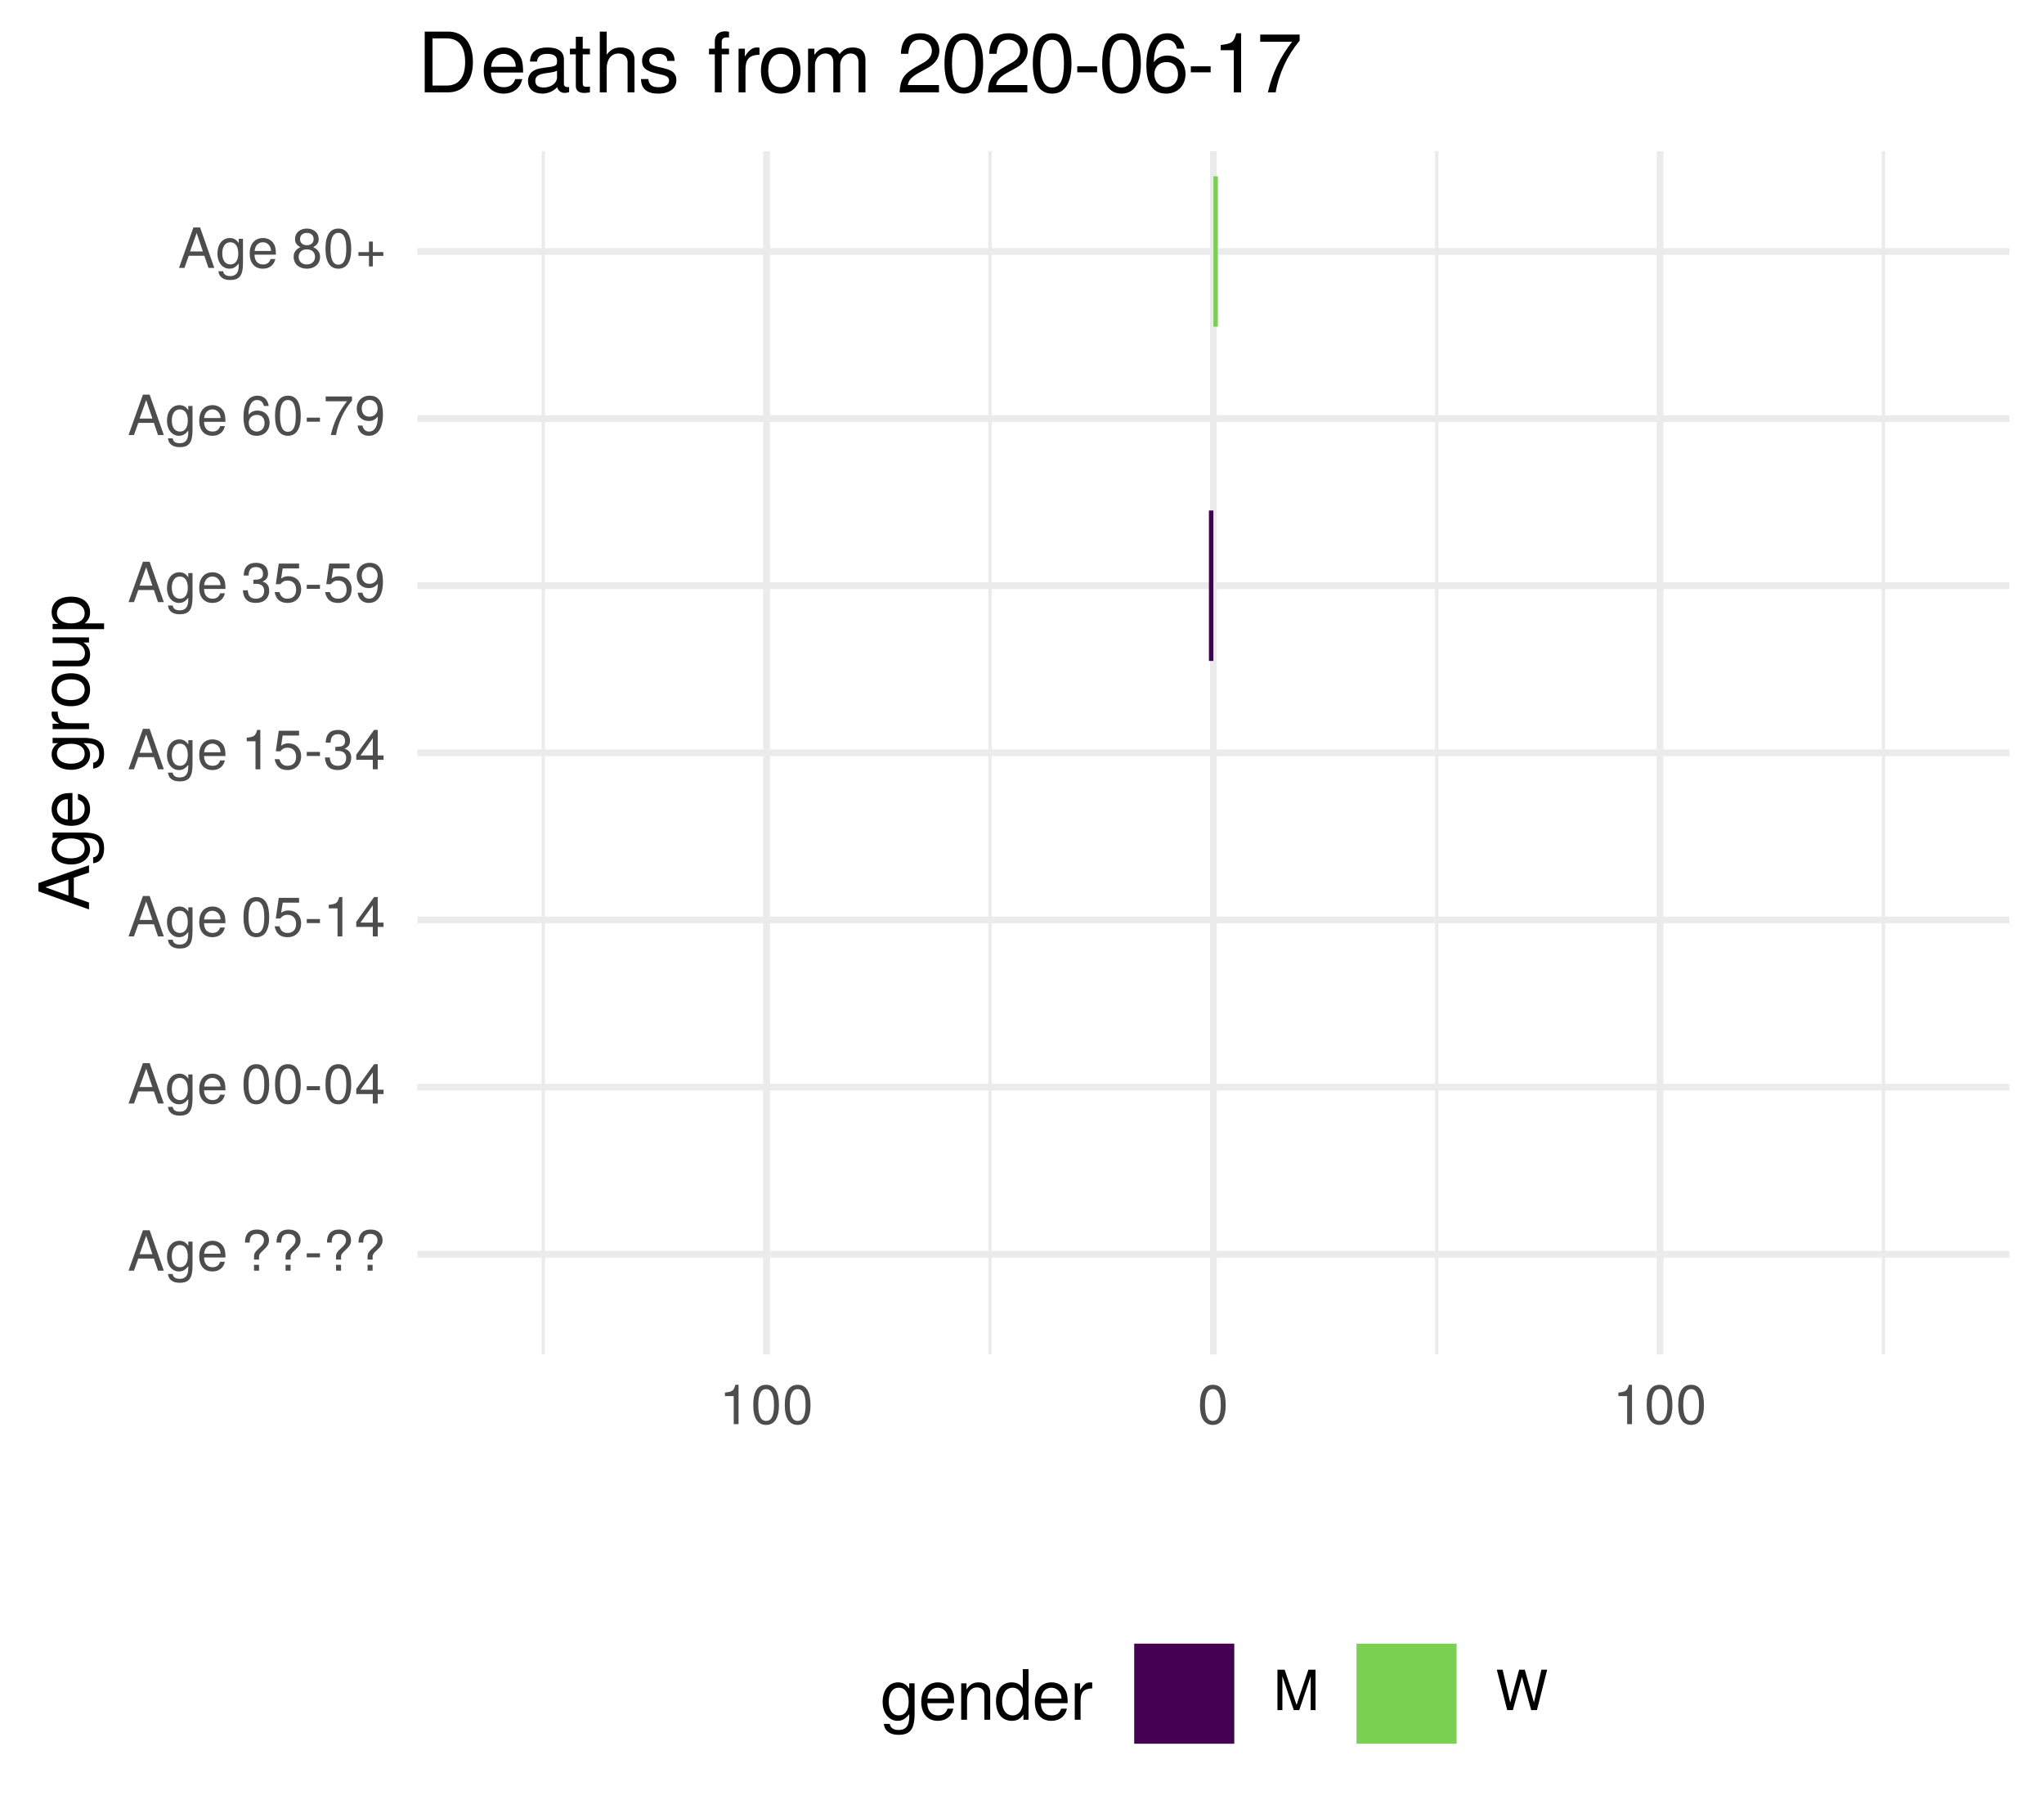
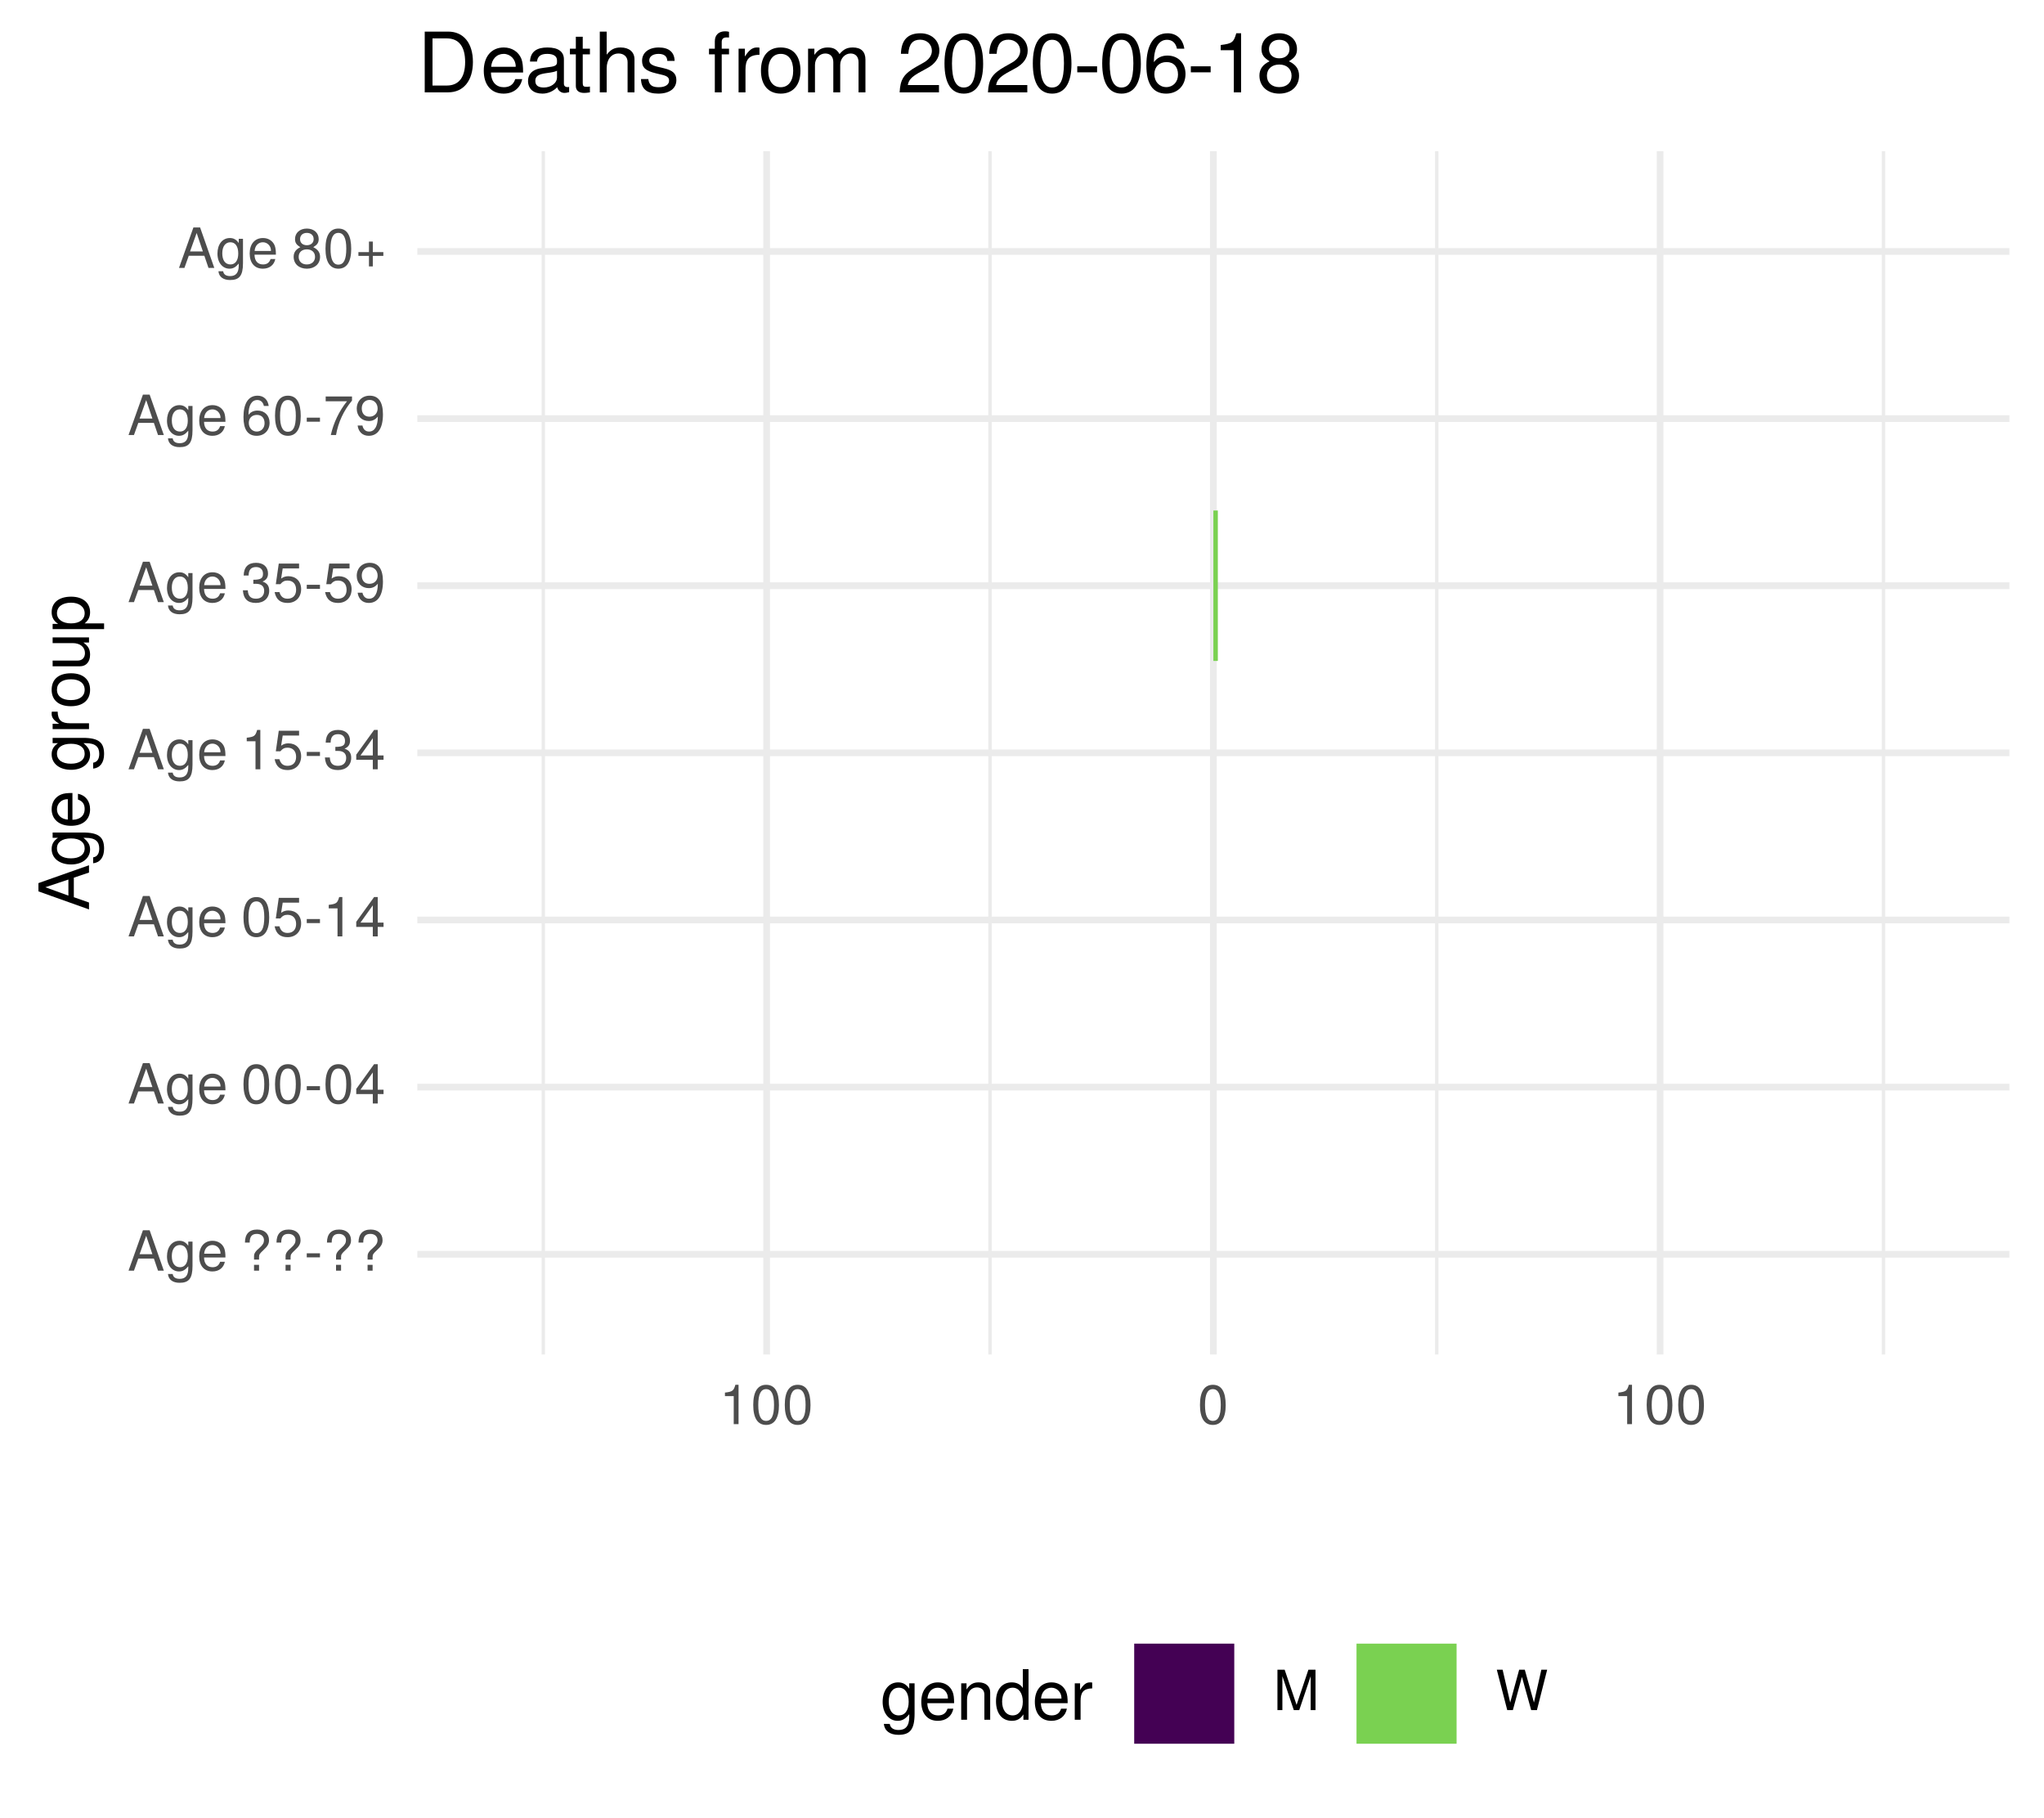
<svg xmlns="http://www.w3.org/2000/svg" xmlns:xlink="http://www.w3.org/1999/xlink" width="324pt" height="288pt" viewBox="0 0 324 288" version="1.1">
  <defs>
    <g>
      <symbol overflow="visible" id="glyph0-0">
        <path style="stroke:none;" d="" />
      </symbol>
      <symbol overflow="visible" id="glyph0-1">
        <path style="stroke:none;" d="M 5.75 0 L 3.5 -6.406 L 2.438 -6.406 L 0.156 0 L 1.016 0 L 1.703 -1.922 L 4.172 -1.922 L 4.828 0 Z M 3.938 -2.609 L 1.906 -2.609 L 2.953 -5.531 Z M 3.938 -2.609 " />
      </symbol>
      <symbol overflow="visible" id="glyph0-2">
        <path style="stroke:none;" d="M 4.297 -0.75 L 4.297 -4.609 L 3.625 -4.609 L 3.625 -3.938 C 3.25 -4.484 2.812 -4.734 2.219 -4.734 C 1.047 -4.734 0.25 -3.75 0.25 -2.266 C 0.25 -0.812 1.078 0.125 2.156 0.125 C 2.734 0.125 3.141 -0.109 3.625 -0.688 L 3.625 -0.391 C 3.625 0.828 3.125 1.297 2.266 1.297 C 1.688 1.297 1.234 1.094 1.156 0.531 L 0.406 0.531 C 0.484 1.406 1.156 1.922 2.25 1.922 C 3.688 1.922 4.297 1.281 4.297 -0.75 Z M 3.547 -2.281 C 3.547 -1.172 3.078 -0.547 2.312 -0.547 C 1.5 -0.547 1.016 -1.188 1.016 -2.312 C 1.016 -3.406 1.516 -4.062 2.297 -4.062 C 3.094 -4.062 3.547 -3.391 3.547 -2.281 Z M 3.547 -2.281 " />
      </symbol>
      <symbol overflow="visible" id="glyph0-3">
        <path style="stroke:none;" d="M 4.516 -2.094 C 4.516 -2.766 4.453 -3.188 4.328 -3.531 C 4.031 -4.281 3.328 -4.734 2.469 -4.734 C 1.172 -4.734 0.359 -3.797 0.359 -2.281 C 0.359 -0.766 1.156 0.125 2.453 0.125 C 3.5 0.125 4.234 -0.469 4.422 -1.406 L 3.672 -1.406 C 3.469 -0.797 3.062 -0.547 2.469 -0.547 C 1.703 -0.547 1.141 -1.031 1.125 -2.094 Z M 3.734 -2.75 C 3.734 -2.75 3.734 -2.703 3.719 -2.688 L 1.141 -2.688 C 1.203 -3.516 1.719 -4.062 2.453 -4.062 C 3.172 -4.062 3.734 -3.469 3.734 -2.75 Z M 3.734 -2.75 " />
      </symbol>
      <symbol overflow="visible" id="glyph0-4">
        <path style="stroke:none;" d="" />
      </symbol>
      <symbol overflow="visible" id="glyph0-5">
        <path style="stroke:none;" d="M 4.422 -4.828 C 4.422 -5.859 3.688 -6.516 2.547 -6.516 C 1.281 -6.516 0.609 -5.812 0.609 -4.453 L 1.359 -4.453 C 1.359 -5.422 1.719 -5.828 2.5 -5.828 C 3.172 -5.828 3.625 -5.422 3.625 -4.828 C 3.625 -4.422 3.438 -4.078 2.969 -3.672 C 2.453 -3.203 2.453 -3.203 2.297 -3 C 2.109 -2.75 2.047 -2.547 2.047 -2.234 L 2.047 -1.75 L 2.844 -1.75 L 2.844 -2.156 C 2.844 -2.547 2.938 -2.703 3.531 -3.25 C 4.203 -3.859 4.422 -4.25 4.422 -4.828 Z M 2.844 0 L 2.844 -0.922 L 2.047 -0.922 L 2.047 0 Z M 2.844 0 " />
      </symbol>
      <symbol overflow="visible" id="glyph0-6">
        <path style="stroke:none;" d="M 2.5 -2.109 L 2.5 -2.75 L 0.406 -2.75 L 0.406 -2.109 Z M 2.5 -2.109 " />
      </symbol>
      <symbol overflow="visible" id="glyph0-7">
        <path style="stroke:none;" d="M 4.453 -3 C 4.453 -5.156 3.781 -6.234 2.422 -6.234 C 1.078 -6.234 0.375 -5.141 0.375 -3.047 C 0.375 -0.953 1.078 0.125 2.422 0.125 C 3.734 0.125 4.453 -0.953 4.453 -3 Z M 3.672 -3.062 C 3.672 -1.297 3.266 -0.516 2.406 -0.516 C 1.578 -0.516 1.172 -1.344 1.172 -3.047 C 1.172 -4.75 1.578 -5.547 2.422 -5.547 C 3.25 -5.547 3.672 -4.734 3.672 -3.062 Z M 3.672 -3.062 " />
      </symbol>
      <symbol overflow="visible" id="glyph0-8">
        <path style="stroke:none;" d="M 4.578 -1.5 L 4.578 -2.188 L 3.656 -2.188 L 3.656 -6.234 L 3.078 -6.234 L 0.25 -2.312 L 0.25 -1.5 L 2.875 -1.5 L 2.875 0 L 3.656 0 L 3.656 -1.5 Z M 2.875 -2.188 L 0.922 -2.188 L 2.875 -4.922 Z M 2.875 -2.188 " />
      </symbol>
      <symbol overflow="visible" id="glyph0-9">
        <path style="stroke:none;" d="M 4.516 -2.062 C 4.516 -3.297 3.688 -4.109 2.5 -4.109 C 2.062 -4.109 1.703 -4 1.344 -3.734 L 1.594 -5.344 L 4.188 -5.344 L 4.188 -6.109 L 0.969 -6.109 L 0.5 -2.844 L 1.219 -2.844 C 1.578 -3.266 1.875 -3.422 2.359 -3.422 C 3.188 -3.422 3.719 -2.891 3.719 -1.969 C 3.719 -1.062 3.203 -0.547 2.359 -0.547 C 1.688 -0.547 1.266 -0.891 1.078 -1.594 L 0.312 -1.594 C 0.562 -0.359 1.266 0.125 2.375 0.125 C 3.641 0.125 4.516 -0.75 4.516 -2.062 Z M 4.516 -2.062 " />
      </symbol>
      <symbol overflow="visible" id="glyph0-10">
        <path style="stroke:none;" d="M 3.047 0 L 3.047 -6.234 L 2.547 -6.234 C 2.266 -5.281 2.094 -5.141 0.891 -5 L 0.891 -4.438 L 2.281 -4.438 L 2.281 0 Z M 3.047 0 " />
      </symbol>
      <symbol overflow="visible" id="glyph0-11">
        <path style="stroke:none;" d="M 4.453 -1.812 C 4.453 -2.562 4.141 -3.016 3.391 -3.266 C 3.969 -3.5 4.266 -3.891 4.266 -4.516 C 4.266 -5.594 3.547 -6.234 2.359 -6.234 C 1.109 -6.234 0.438 -5.547 0.406 -4.219 L 1.188 -4.219 C 1.203 -5.141 1.578 -5.562 2.375 -5.562 C 3.062 -5.562 3.469 -5.156 3.469 -4.5 C 3.469 -3.828 3.188 -3.547 1.938 -3.547 L 1.938 -2.906 L 2.359 -2.906 C 3.219 -2.906 3.656 -2.5 3.656 -1.797 C 3.656 -1.016 3.172 -0.547 2.359 -0.547 C 1.516 -0.547 1.109 -0.969 1.062 -1.875 L 0.281 -1.875 C 0.375 -0.5 1.062 0.125 2.344 0.125 C 3.625 0.125 4.453 -0.641 4.453 -1.812 Z M 4.453 -1.812 " />
      </symbol>
      <symbol overflow="visible" id="glyph0-12">
        <path style="stroke:none;" d="M 4.484 -3.266 C 4.484 -5.219 3.797 -6.234 2.375 -6.234 C 1.188 -6.234 0.328 -5.391 0.328 -4.172 C 0.328 -3.016 1.125 -2.219 2.25 -2.219 C 2.844 -2.219 3.266 -2.438 3.672 -2.922 C 3.672 -1.406 3.172 -0.547 2.281 -0.547 C 1.734 -0.547 1.359 -0.891 1.234 -1.5 L 0.469 -1.5 C 0.609 -0.469 1.281 0.125 2.234 0.125 C 3.688 0.125 4.484 -1.109 4.484 -3.266 Z M 3.641 -4.188 C 3.641 -3.422 3.094 -2.906 2.344 -2.906 C 1.594 -2.906 1.125 -3.391 1.125 -4.234 C 1.125 -5.016 1.656 -5.562 2.359 -5.562 C 3.094 -5.562 3.641 -5 3.641 -4.188 Z M 3.641 -4.188 " />
      </symbol>
      <symbol overflow="visible" id="glyph0-13">
        <path style="stroke:none;" d="M 4.516 -1.938 C 4.516 -3.094 3.719 -3.875 2.609 -3.875 C 1.984 -3.875 1.5 -3.641 1.172 -3.188 C 1.172 -4.703 1.672 -5.547 2.562 -5.547 C 3.109 -5.547 3.484 -5.203 3.609 -4.609 L 4.375 -4.609 C 4.234 -5.625 3.562 -6.234 2.609 -6.234 C 1.156 -6.234 0.375 -5.016 0.375 -2.844 C 0.375 -0.891 1.047 0.125 2.469 0.125 C 3.656 0.125 4.516 -0.719 4.516 -1.938 Z M 3.719 -1.875 C 3.719 -1.094 3.188 -0.547 2.484 -0.547 C 1.766 -0.547 1.219 -1.125 1.219 -1.922 C 1.219 -2.688 1.734 -3.188 2.5 -3.188 C 3.25 -3.188 3.719 -2.703 3.719 -1.875 Z M 3.719 -1.875 " />
      </symbol>
      <symbol overflow="visible" id="glyph0-14">
        <path style="stroke:none;" d="M 4.578 -5.453 L 4.578 -6.109 L 0.406 -6.109 L 0.406 -5.344 L 3.781 -5.344 C 2.531 -3.781 1.656 -1.953 1.219 0 L 2.047 0 C 2.391 -2.016 3.266 -3.891 4.578 -5.453 Z M 4.578 -5.453 " />
      </symbol>
      <symbol overflow="visible" id="glyph0-15">
        <path style="stroke:none;" d="M 4.516 -1.766 C 4.516 -2.453 4.156 -2.938 3.438 -3.281 C 4.078 -3.672 4.297 -3.984 4.297 -4.578 C 4.297 -5.547 3.531 -6.234 2.422 -6.234 C 1.312 -6.234 0.547 -5.547 0.547 -4.578 C 0.547 -4 0.75 -3.672 1.391 -3.281 C 0.672 -2.938 0.328 -2.453 0.328 -1.766 C 0.328 -0.625 1.188 0.125 2.422 0.125 C 3.656 0.125 4.516 -0.625 4.516 -1.766 Z M 3.5 -4.562 C 3.5 -3.969 3.062 -3.594 2.422 -3.594 C 1.766 -3.594 1.344 -3.969 1.344 -4.562 C 1.344 -5.156 1.766 -5.547 2.422 -5.547 C 3.078 -5.547 3.5 -5.156 3.5 -4.562 Z M 3.719 -1.75 C 3.719 -1.016 3.188 -0.547 2.406 -0.547 C 1.641 -0.547 1.125 -1.016 1.125 -1.75 C 1.125 -2.484 1.641 -2.938 2.422 -2.938 C 3.188 -2.938 3.719 -2.484 3.719 -1.75 Z M 3.719 -1.75 " />
      </symbol>
      <symbol overflow="visible" id="glyph0-16">
        <path style="stroke:none;" d="M 4.547 -1.906 L 4.547 -2.5 L 2.875 -2.5 L 2.875 -4.172 L 2.266 -4.172 L 2.266 -2.5 L 0.594 -2.5 L 0.594 -1.906 L 2.266 -1.906 L 2.266 -0.234 L 2.875 -0.234 L 2.875 -1.906 Z M 4.547 -1.906 " />
      </symbol>
      <symbol overflow="visible" id="glyph0-17">
        <path style="stroke:none;" d="M 6.688 0 L 6.688 -6.406 L 5.562 -6.406 L 3.688 -0.828 L 1.797 -6.406 L 0.656 -6.406 L 0.656 0 L 1.438 0 L 1.438 -5.375 L 3.25 0 L 4.109 0 L 5.922 -5.375 L 5.922 0 Z M 6.688 0 " />
      </symbol>
      <symbol overflow="visible" id="glyph0-18">
        <path style="stroke:none;" d="M 8.172 -6.406 L 7.25 -6.406 L 6.078 -1.203 L 4.625 -6.406 L 3.734 -6.406 L 2.312 -1.203 L 1.109 -6.406 L 0.188 -6.406 L 1.844 0 L 2.734 0 L 4.172 -5.266 L 5.641 0 L 6.547 0 Z M 8.172 -6.406 " />
      </symbol>
      <symbol overflow="visible" id="glyph1-0">
        <path style="stroke:none;" d="" />
      </symbol>
      <symbol overflow="visible" id="glyph1-1">
        <path style="stroke:none;" d="M 0 -7.188 L -8.016 -4.359 L -8.016 -3.047 L 0 -0.188 L 0 -1.281 L -2.406 -2.125 L -2.406 -5.219 L 0 -6.031 Z M -3.266 -4.922 L -3.266 -2.375 L -6.922 -3.703 Z M -3.266 -4.922 " />
      </symbol>
      <symbol overflow="visible" id="glyph1-2">
        <path style="stroke:none;" d="M -0.953 -5.375 L -5.766 -5.375 L -5.766 -4.531 L -4.922 -4.531 C -5.609 -4.062 -5.922 -3.516 -5.922 -2.766 C -5.922 -1.312 -4.703 -0.312 -2.828 -0.312 C -1.016 -0.312 0.172 -1.344 0.172 -2.688 C 0.172 -3.422 -0.141 -3.922 -0.875 -4.531 L -0.484 -4.531 C 1.047 -4.531 1.625 -3.906 1.625 -2.844 C 1.625 -2.109 1.359 -1.547 0.656 -1.438 L 0.656 -0.5 C 1.75 -0.609 2.391 -1.453 2.391 -2.812 C 2.391 -4.609 1.594 -5.375 -0.953 -5.375 Z M -2.844 -4.438 C -1.469 -4.438 -0.688 -3.844 -0.688 -2.875 C -0.688 -1.875 -1.484 -1.281 -2.875 -1.281 C -4.266 -1.281 -5.078 -1.891 -5.078 -2.875 C -5.078 -3.859 -4.25 -4.438 -2.844 -4.438 Z M -2.844 -4.438 " />
      </symbol>
      <symbol overflow="visible" id="glyph1-3">
        <path style="stroke:none;" d="M -2.625 -5.641 C -3.453 -5.641 -3.984 -5.578 -4.406 -5.406 C -5.359 -5.031 -5.922 -4.156 -5.922 -3.078 C -5.922 -1.469 -4.734 -0.438 -2.844 -0.438 C -0.953 -0.438 0.172 -1.438 0.172 -3.062 C 0.172 -4.375 -0.578 -5.297 -1.75 -5.516 L -1.75 -4.594 C -0.984 -4.344 -0.688 -3.828 -0.688 -3.094 C -0.688 -2.141 -1.297 -1.422 -2.625 -1.391 Z M -3.438 -4.656 C -3.438 -4.656 -3.391 -4.656 -3.359 -4.656 L -3.359 -1.422 C -4.391 -1.5 -5.078 -2.141 -5.078 -3.062 C -5.078 -3.969 -4.328 -4.656 -3.438 -4.656 Z M -3.438 -4.656 " />
      </symbol>
      <symbol overflow="visible" id="glyph1-4">
        <path style="stroke:none;" d="" />
      </symbol>
      <symbol overflow="visible" id="glyph1-5">
        <path style="stroke:none;" d="M -4.969 -3.531 L -5.891 -3.531 C -5.922 -3.375 -5.922 -3.297 -5.922 -3.172 C -5.922 -2.578 -5.578 -2.141 -4.719 -1.609 L -5.766 -1.609 L -5.766 -0.766 L 0 -0.766 L 0 -1.688 L -2.984 -1.688 C -4.297 -1.688 -4.938 -2.109 -4.969 -3.531 Z M -4.969 -3.531 " />
      </symbol>
      <symbol overflow="visible" id="glyph1-6">
        <path style="stroke:none;" d="M -2.844 -5.609 C -4.828 -5.609 -5.922 -4.656 -5.922 -2.984 C -5.922 -1.375 -4.812 -0.391 -2.875 -0.391 C -0.953 -0.391 0.172 -1.359 0.172 -3 C 0.172 -4.625 -0.953 -5.609 -2.844 -5.609 Z M -2.844 -4.656 C -1.5 -4.656 -0.688 -4.016 -0.688 -3 C -0.688 -1.984 -1.484 -1.359 -2.875 -1.359 C -4.266 -1.359 -5.078 -1.984 -5.078 -3 C -5.078 -4.031 -4.281 -4.656 -2.844 -4.656 Z M -2.844 -4.656 " />
      </symbol>
      <symbol overflow="visible" id="glyph1-7">
        <path style="stroke:none;" d="M 0 -5.297 L -5.766 -5.297 L -5.766 -4.391 L -2.578 -4.391 C -1.406 -4.391 -0.641 -3.766 -0.641 -2.812 C -0.641 -2.094 -1.078 -1.625 -1.766 -1.625 L -5.766 -1.625 L -5.766 -0.719 L -1.406 -0.719 C -0.453 -0.719 0.172 -1.438 0.172 -2.547 C 0.172 -3.406 -0.125 -3.938 -0.891 -4.484 L 0 -4.484 Z M 0 -5.297 " />
      </symbol>
      <symbol overflow="visible" id="glyph1-8">
        <path style="stroke:none;" d="M -2.828 -5.75 C -4.766 -5.75 -5.922 -4.812 -5.922 -3.281 C -5.922 -2.5 -5.578 -1.875 -4.891 -1.438 L -5.766 -1.438 L -5.766 -0.609 L 2.391 -0.609 L 2.391 -1.516 L -0.688 -1.516 C -0.094 -2 0.172 -2.547 0.172 -3.281 C 0.172 -4.781 -0.984 -5.75 -2.828 -5.75 Z M -2.844 -4.797 C -1.547 -4.797 -0.688 -4.125 -0.688 -3.125 C -0.688 -2.156 -1.484 -1.516 -2.844 -1.516 C -4.188 -1.516 -5.078 -2.156 -5.078 -3.125 C -5.078 -4.141 -4.219 -4.797 -2.844 -4.797 Z M -2.844 -4.797 " />
      </symbol>
      <symbol overflow="visible" id="glyph2-0">
        <path style="stroke:none;" d="" />
      </symbol>
      <symbol overflow="visible" id="glyph2-1">
        <path style="stroke:none;" d="M 5.375 -0.953 L 5.375 -5.766 L 4.531 -5.766 L 4.531 -4.922 C 4.062 -5.609 3.516 -5.922 2.766 -5.922 C 1.312 -5.922 0.312 -4.703 0.312 -2.828 C 0.312 -1.016 1.344 0.172 2.688 0.172 C 3.422 0.172 3.922 -0.141 4.531 -0.875 L 4.531 -0.484 C 4.531 1.047 3.906 1.625 2.844 1.625 C 2.109 1.625 1.547 1.359 1.438 0.656 L 0.5 0.656 C 0.609 1.75 1.453 2.391 2.812 2.391 C 4.609 2.391 5.375 1.594 5.375 -0.953 Z M 4.438 -2.844 C 4.438 -1.469 3.844 -0.688 2.875 -0.688 C 1.875 -0.688 1.281 -1.484 1.281 -2.875 C 1.281 -4.266 1.891 -5.078 2.875 -5.078 C 3.859 -5.078 4.438 -4.25 4.438 -2.844 Z M 4.438 -2.844 " />
      </symbol>
      <symbol overflow="visible" id="glyph2-2">
        <path style="stroke:none;" d="M 5.641 -2.625 C 5.641 -3.453 5.578 -3.984 5.406 -4.406 C 5.031 -5.359 4.156 -5.922 3.078 -5.922 C 1.469 -5.922 0.438 -4.734 0.438 -2.844 C 0.438 -0.953 1.438 0.172 3.062 0.172 C 4.375 0.172 5.297 -0.578 5.516 -1.75 L 4.594 -1.75 C 4.344 -0.984 3.828 -0.688 3.094 -0.688 C 2.141 -0.688 1.422 -1.297 1.391 -2.625 Z M 4.656 -3.438 C 4.656 -3.438 4.656 -3.391 4.656 -3.359 L 1.422 -3.359 C 1.5 -4.391 2.141 -5.078 3.062 -5.078 C 3.969 -5.078 4.656 -4.328 4.656 -3.438 Z M 4.656 -3.438 " />
      </symbol>
      <symbol overflow="visible" id="glyph2-3">
        <path style="stroke:none;" d="M 5.359 0 L 5.359 -4.359 C 5.359 -5.312 4.641 -5.922 3.531 -5.922 C 2.672 -5.922 2.125 -5.594 1.609 -4.797 L 1.609 -5.766 L 0.766 -5.766 L 0.766 0 L 1.688 0 L 1.688 -3.172 C 1.688 -4.359 2.328 -5.125 3.25 -5.125 C 3.984 -5.125 4.438 -4.688 4.438 -4 L 4.438 0 Z M 5.359 0 " />
      </symbol>
      <symbol overflow="visible" id="glyph2-4">
        <path style="stroke:none;" d="M 5.438 0 L 5.438 -8.016 L 4.531 -8.016 L 4.531 -5.031 C 4.141 -5.625 3.531 -5.922 2.766 -5.922 C 1.266 -5.922 0.281 -4.781 0.281 -2.938 C 0.281 -0.984 1.25 0.172 2.797 0.172 C 3.594 0.172 4.141 -0.125 4.625 -0.844 L 4.625 0 Z M 4.531 -2.859 C 4.531 -1.531 3.891 -0.688 2.922 -0.688 C 1.906 -0.688 1.25 -1.547 1.25 -2.875 C 1.25 -4.219 1.906 -5.078 2.922 -5.078 C 3.906 -5.078 4.531 -4.188 4.531 -2.859 Z M 4.531 -2.859 " />
      </symbol>
      <symbol overflow="visible" id="glyph2-5">
        <path style="stroke:none;" d="M 3.531 -4.969 L 3.531 -5.891 C 3.375 -5.922 3.297 -5.922 3.172 -5.922 C 2.578 -5.922 2.141 -5.578 1.609 -4.719 L 1.609 -5.766 L 0.766 -5.766 L 0.766 0 L 1.688 0 L 1.688 -2.984 C 1.688 -4.297 2.109 -4.938 3.531 -4.969 Z M 3.531 -4.969 " />
      </symbol>
      <symbol overflow="visible" id="glyph3-0">
        <path style="stroke:none;" d="" />
      </symbol>
      <symbol overflow="visible" id="glyph3-1">
        <path style="stroke:none;" d="M 8.812 -4.812 C 8.812 -7.797 7.328 -9.625 4.891 -9.625 L 1.172 -9.625 L 1.172 0 L 4.891 0 C 7.312 0 8.812 -1.828 8.812 -4.812 Z M 7.578 -4.812 C 7.578 -2.375 6.578 -1.078 4.672 -1.078 L 2.406 -1.078 L 2.406 -8.547 L 4.672 -8.547 C 6.578 -8.547 7.578 -7.266 7.578 -4.812 Z M 7.578 -4.812 " />
      </symbol>
      <symbol overflow="visible" id="glyph3-2">
        <path style="stroke:none;" d="M 6.766 -3.141 C 6.766 -4.141 6.688 -4.781 6.5 -5.297 C 6.047 -6.438 4.984 -7.109 3.703 -7.109 C 1.766 -7.109 0.531 -5.688 0.531 -3.422 C 0.531 -1.156 1.734 0.203 3.672 0.203 C 5.25 0.203 6.344 -0.703 6.625 -2.094 L 5.516 -2.094 C 5.219 -1.188 4.594 -0.812 3.703 -0.812 C 2.562 -0.812 1.703 -1.562 1.672 -3.141 Z M 5.594 -4.125 C 5.594 -4.125 5.594 -4.062 5.578 -4.047 L 1.703 -4.047 C 1.797 -5.266 2.578 -6.094 3.688 -6.094 C 4.766 -6.094 5.594 -5.203 5.594 -4.125 Z M 5.594 -4.125 " />
      </symbol>
      <symbol overflow="visible" id="glyph3-3">
        <path style="stroke:none;" d="M 7.062 -0.031 L 7.062 -0.859 C 6.938 -0.828 6.891 -0.828 6.828 -0.828 C 6.438 -0.828 6.234 -1.031 6.234 -1.375 L 6.234 -5.234 C 6.234 -6.453 5.328 -7.109 3.625 -7.109 C 1.953 -7.109 0.922 -6.469 0.859 -4.875 L 1.969 -4.875 C 2.062 -5.719 2.562 -6.094 3.594 -6.094 C 4.578 -6.094 5.141 -5.734 5.141 -5.062 L 5.141 -4.781 C 5.141 -4.312 4.859 -4.125 3.984 -4.016 C 2.422 -3.812 2.188 -3.766 1.766 -3.594 C 0.969 -3.266 0.547 -2.641 0.547 -1.797 C 0.547 -0.547 1.422 0.203 2.828 0.203 C 3.703 0.203 4.562 -0.172 5.172 -0.812 C 5.297 -0.297 5.766 0.094 6.312 0.094 C 6.531 0.094 6.703 0.062 7.062 -0.031 Z M 5.141 -2.391 C 5.141 -1.406 4.125 -0.766 3.062 -0.766 C 2.203 -0.766 1.703 -1.062 1.703 -1.828 C 1.703 -2.547 2.188 -2.859 3.359 -3.031 C 4.531 -3.188 4.766 -3.25 5.141 -3.422 Z M 5.141 -2.391 " />
      </symbol>
      <symbol overflow="visible" id="glyph3-4">
        <path style="stroke:none;" d="M 3.359 0 L 3.359 -0.922 C 3.203 -0.891 3.031 -0.875 2.828 -0.875 C 2.344 -0.875 2.219 -1 2.219 -1.484 L 2.219 -6.016 L 3.359 -6.016 L 3.359 -6.922 L 2.219 -6.922 L 2.219 -8.812 L 1.125 -8.812 L 1.125 -6.922 L 0.188 -6.922 L 0.188 -6.016 L 1.125 -6.016 L 1.125 -1 C 1.125 -0.297 1.594 0.094 2.453 0.094 C 2.719 0.094 2.984 0.062 3.359 0 Z M 3.359 0 " />
      </symbol>
      <symbol overflow="visible" id="glyph3-5">
        <path style="stroke:none;" d="M 6.422 0 L 6.422 -5.234 C 6.422 -6.391 5.578 -7.109 4.234 -7.109 C 3.266 -7.109 2.672 -6.812 2.016 -5.969 L 2.016 -9.625 L 0.922 -9.625 L 0.922 0 L 2.016 0 L 2.016 -3.812 C 2.016 -5.234 2.766 -6.156 3.891 -6.156 C 4.672 -6.156 5.328 -5.703 5.328 -4.797 L 5.328 0 Z M 6.422 0 " />
      </symbol>
      <symbol overflow="visible" id="glyph3-6">
        <path style="stroke:none;" d="M 6.062 -1.938 C 6.062 -2.969 5.484 -3.484 4.109 -3.812 L 3.047 -4.062 C 2.156 -4.281 1.766 -4.562 1.766 -5.062 C 1.766 -5.688 2.344 -6.094 3.234 -6.094 C 4.125 -6.094 4.594 -5.719 4.625 -4.984 L 5.781 -4.984 C 5.766 -6.344 4.875 -7.109 3.281 -7.109 C 1.656 -7.109 0.625 -6.281 0.625 -5 C 0.625 -3.922 1.172 -3.406 2.812 -3.016 L 3.844 -2.766 C 4.609 -2.578 4.906 -2.344 4.906 -1.844 C 4.906 -1.203 4.266 -0.812 3.297 -0.812 C 2.312 -0.812 1.75 -1.062 1.609 -2.109 L 0.453 -2.109 C 0.5 -0.516 1.406 0.203 3.203 0.203 C 4.953 0.203 6.062 -0.609 6.062 -1.938 Z M 6.062 -1.938 " />
      </symbol>
      <symbol overflow="visible" id="glyph3-7">
        <path style="stroke:none;" d="" />
      </symbol>
      <symbol overflow="visible" id="glyph3-8">
        <path style="stroke:none;" d="M 3.406 -6.016 L 3.406 -6.922 L 2.25 -6.922 L 2.25 -8 C 2.25 -8.469 2.516 -8.703 3.031 -8.703 C 3.109 -8.703 3.156 -8.703 3.406 -8.688 L 3.406 -9.594 C 3.156 -9.656 3.016 -9.672 2.781 -9.672 C 1.766 -9.672 1.156 -9.078 1.156 -8.094 L 1.156 -6.922 L 0.234 -6.922 L 0.234 -6.016 L 1.156 -6.016 L 1.156 0 L 2.25 0 L 2.25 -6.016 Z M 3.406 -6.016 " />
      </symbol>
      <symbol overflow="visible" id="glyph3-9">
        <path style="stroke:none;" d="M 4.234 -5.953 L 4.234 -7.078 C 4.047 -7.109 3.969 -7.109 3.812 -7.109 C 3.109 -7.109 2.562 -6.688 1.922 -5.672 L 1.922 -6.922 L 0.922 -6.922 L 0.922 0 L 2.016 0 L 2.016 -3.594 C 2.016 -5.156 2.531 -5.922 4.234 -5.953 Z M 4.234 -5.953 " />
      </symbol>
      <symbol overflow="visible" id="glyph3-10">
        <path style="stroke:none;" d="M 6.734 -3.406 C 6.734 -5.797 5.578 -7.109 3.594 -7.109 C 1.656 -7.109 0.469 -5.781 0.469 -3.453 C 0.469 -1.141 1.641 0.203 3.609 0.203 C 5.547 0.203 6.734 -1.141 6.734 -3.406 Z M 5.578 -3.422 C 5.578 -1.797 4.812 -0.812 3.609 -0.812 C 2.375 -0.812 1.625 -1.781 1.625 -3.453 C 1.625 -5.125 2.375 -6.094 3.609 -6.094 C 4.844 -6.094 5.578 -5.141 5.578 -3.422 Z M 5.578 -3.422 " />
      </symbol>
      <symbol overflow="visible" id="glyph3-11">
        <path style="stroke:none;" d="M 10.031 0 L 10.031 -5.188 C 10.031 -6.438 9.344 -7.109 8.047 -7.109 C 7.125 -7.109 6.578 -6.844 5.922 -6.062 C 5.516 -6.797 4.969 -7.109 4.062 -7.109 C 3.141 -7.109 2.531 -6.766 1.938 -5.938 L 1.938 -6.922 L 0.938 -6.922 L 0.938 0 L 2.031 0 L 2.031 -4.344 C 2.031 -5.344 2.766 -6.156 3.656 -6.156 C 4.469 -6.156 4.938 -5.656 4.938 -4.766 L 4.938 0 L 6.031 0 L 6.031 -4.344 C 6.031 -5.344 6.766 -6.156 7.672 -6.156 C 8.469 -6.156 8.938 -5.641 8.938 -4.766 L 8.938 0 Z M 10.031 0 " />
      </symbol>
      <symbol overflow="visible" id="glyph3-12">
        <path style="stroke:none;" d="M 6.75 -6.609 C 6.75 -8.203 5.516 -9.359 3.75 -9.359 C 1.828 -9.359 0.719 -8.391 0.656 -6.109 L 1.828 -6.109 C 1.922 -7.688 2.562 -8.344 3.703 -8.344 C 4.766 -8.344 5.562 -7.594 5.562 -6.594 C 5.562 -5.844 5.125 -5.219 4.297 -4.734 L 3.078 -4.047 C 1.125 -2.938 0.547 -2.062 0.453 0 L 6.688 0 L 6.688 -1.156 L 1.75 -1.156 C 1.875 -1.922 2.297 -2.406 3.453 -3.078 L 4.766 -3.797 C 6.078 -4.484 6.75 -5.469 6.75 -6.609 Z M 6.75 -6.609 " />
      </symbol>
      <symbol overflow="visible" id="glyph3-13">
        <path style="stroke:none;" d="M 6.688 -4.5 C 6.688 -7.75 5.672 -9.359 3.625 -9.359 C 1.609 -9.359 0.562 -7.719 0.562 -4.578 C 0.562 -1.422 1.625 0.203 3.625 0.203 C 5.609 0.203 6.688 -1.422 6.688 -4.5 Z M 5.5 -4.609 C 5.5 -1.953 4.891 -0.766 3.609 -0.766 C 2.375 -0.766 1.75 -2 1.75 -4.562 C 1.75 -7.125 2.375 -8.328 3.625 -8.328 C 4.891 -8.328 5.5 -7.109 5.5 -4.609 Z M 5.5 -4.609 " />
      </symbol>
      <symbol overflow="visible" id="glyph3-14">
        <path style="stroke:none;" d="M 3.75 -3.172 L 3.75 -4.125 L 0.609 -4.125 L 0.609 -3.172 Z M 3.75 -3.172 " />
      </symbol>
      <symbol overflow="visible" id="glyph3-15">
        <path style="stroke:none;" d="M 6.766 -2.906 C 6.766 -4.641 5.578 -5.828 3.906 -5.828 C 2.984 -5.828 2.25 -5.469 1.75 -4.781 C 1.766 -7.062 2.516 -8.328 3.844 -8.328 C 4.656 -8.328 5.234 -7.812 5.406 -6.922 L 6.578 -6.922 C 6.344 -8.453 5.344 -9.359 3.922 -9.359 C 1.75 -9.359 0.562 -7.531 0.562 -4.266 C 0.562 -1.344 1.578 0.203 3.703 0.203 C 5.5 0.203 6.766 -1.062 6.766 -2.906 Z M 5.578 -2.812 C 5.578 -1.641 4.797 -0.828 3.719 -0.828 C 2.641 -0.828 1.828 -1.672 1.828 -2.875 C 1.828 -4.047 2.609 -4.797 3.766 -4.797 C 4.891 -4.797 5.578 -4.062 5.578 -2.812 Z M 5.578 -2.812 " />
      </symbol>
      <symbol overflow="visible" id="glyph3-16">
        <path style="stroke:none;" d="M 4.578 0 L 4.578 -9.359 L 3.812 -9.359 C 3.406 -7.922 3.141 -7.719 1.344 -7.5 L 1.344 -6.672 L 3.422 -6.672 L 3.422 0 Z M 4.578 0 " />
      </symbol>
      <symbol overflow="visible" id="glyph3-17">
-         <path style="stroke:none;" d="M 6.859 -8.188 L 6.859 -9.156 L 0.609 -9.156 L 0.609 -8.016 L 5.672 -8.016 C 3.797 -5.672 2.484 -2.938 1.828 0 L 3.062 0 C 3.578 -3.031 4.891 -5.844 6.859 -8.188 Z M 6.859 -8.188 " />
+         <path style="stroke:none;" d="M 6.766 -2.641 C 6.766 -3.688 6.25 -4.406 5.156 -4.922 C 6.125 -5.5 6.438 -5.984 6.438 -6.859 C 6.438 -8.328 5.297 -9.359 3.625 -9.359 C 1.984 -9.359 0.812 -8.328 0.812 -6.859 C 0.812 -6 1.141 -5.516 2.094 -4.922 C 1.016 -4.406 0.484 -3.688 0.484 -2.656 C 0.484 -0.938 1.781 0.203 3.625 0.203 C 5.484 0.203 6.766 -0.938 6.766 -2.641 Z M 5.25 -6.844 C 5.25 -5.969 4.609 -5.391 3.625 -5.391 C 2.656 -5.391 2 -5.969 2 -6.859 C 2 -7.75 2.656 -8.328 3.625 -8.328 C 4.625 -8.328 5.25 -7.75 5.25 -6.844 Z M 5.578 -2.625 C 5.578 -1.516 4.797 -0.828 3.609 -0.828 C 2.469 -0.828 1.672 -1.531 1.672 -2.625 C 1.672 -3.719 2.469 -4.406 3.625 -4.406 C 4.797 -4.406 5.578 -3.719 5.578 -2.625 Z M 5.578 -2.625 " />
      </symbol>
    </g>
    <clipPath id="clip1">
      <path d="M 85 23.957 L 87 23.957 L 87 214.648 L 85 214.648 Z M 85 23.957 " />
    </clipPath>
    <clipPath id="clip2">
      <path d="M 156 23.957 L 158 23.957 L 158 214.648 L 156 214.648 Z M 156 23.957 " />
    </clipPath>
    <clipPath id="clip3">
      <path d="M 227 23.957 L 229 23.957 L 229 214.648 L 227 214.648 Z M 227 23.957 " />
    </clipPath>
    <clipPath id="clip4">
      <path d="M 298 23.957 L 299 23.957 L 299 214.648 L 298 214.648 Z M 298 23.957 " />
    </clipPath>
    <clipPath id="clip5">
      <path d="M 66.152 198 L 318.523 198 L 318.523 200 L 66.152 200 Z M 66.152 198 " />
    </clipPath>
    <clipPath id="clip6">
      <path d="M 66.152 171 L 318.523 171 L 318.523 173 L 66.152 173 Z M 66.152 171 " />
    </clipPath>
    <clipPath id="clip7">
      <path d="M 66.152 145 L 318.523 145 L 318.523 147 L 66.152 147 Z M 66.152 145 " />
    </clipPath>
    <clipPath id="clip8">
      <path d="M 66.152 118 L 318.523 118 L 318.523 120 L 66.152 120 Z M 66.152 118 " />
    </clipPath>
    <clipPath id="clip9">
      <path d="M 66.152 92 L 318.523 92 L 318.523 94 L 66.152 94 Z M 66.152 92 " />
    </clipPath>
    <clipPath id="clip10">
      <path d="M 66.152 65 L 318.523 65 L 318.523 67 L 66.152 67 Z M 66.152 65 " />
    </clipPath>
    <clipPath id="clip11">
      <path d="M 66.152 39 L 318.523 39 L 318.523 41 L 66.152 41 Z M 66.152 39 " />
    </clipPath>
    <clipPath id="clip12">
      <path d="M 120 23.957 L 123 23.957 L 123 214.648 L 120 214.648 Z M 120 23.957 " />
    </clipPath>
    <clipPath id="clip13">
      <path d="M 191 23.957 L 193 23.957 L 193 214.648 L 191 214.648 Z M 191 23.957 " />
    </clipPath>
    <clipPath id="clip14">
      <path d="M 262 23.957 L 264 23.957 L 264 214.648 L 262 214.648 Z M 262 23.957 " />
    </clipPath>
  </defs>
-   <g id="surface1726">
+   <g id="surface1736">
    <rect x="0" y="0" width="324" height="288" style="fill:rgb(100%,100%,100%);fill-opacity:1;stroke:none;" />
    <g clip-path="url(#clip1)" clip-rule="nonzero">
      <path style="fill:none;stroke-width:0.533;stroke-linecap:butt;stroke-linejoin:round;stroke:rgb(92.157%,92.157%,92.157%);stroke-opacity:1;stroke-miterlimit:10;" d="M 86.121 214.652 L 86.121 23.957 " />
    </g>
    <g clip-path="url(#clip2)" clip-rule="nonzero">
      <path style="fill:none;stroke-width:0.533;stroke-linecap:butt;stroke-linejoin:round;stroke:rgb(92.157%,92.157%,92.157%);stroke-opacity:1;stroke-miterlimit:10;" d="M 156.93 214.652 L 156.93 23.957 " />
    </g>
    <g clip-path="url(#clip3)" clip-rule="nonzero">
      <path style="fill:none;stroke-width:0.533;stroke-linecap:butt;stroke-linejoin:round;stroke:rgb(92.157%,92.157%,92.157%);stroke-opacity:1;stroke-miterlimit:10;" d="M 227.742 214.652 L 227.742 23.957 " />
    </g>
    <g clip-path="url(#clip4)" clip-rule="nonzero">
      <path style="fill:none;stroke-width:0.533;stroke-linecap:butt;stroke-linejoin:round;stroke:rgb(92.157%,92.157%,92.157%);stroke-opacity:1;stroke-miterlimit:10;" d="M 298.551 214.652 L 298.551 23.957 " />
    </g>
    <g clip-path="url(#clip5)" clip-rule="nonzero">
      <path style="fill:none;stroke-width:1.067;stroke-linecap:butt;stroke-linejoin:round;stroke:rgb(92.157%,92.157%,92.157%);stroke-opacity:1;stroke-miterlimit:10;" d="M 66.152 198.762 L 318.52 198.762 " />
    </g>
    <g clip-path="url(#clip6)" clip-rule="nonzero">
      <path style="fill:none;stroke-width:1.067;stroke-linecap:butt;stroke-linejoin:round;stroke:rgb(92.157%,92.157%,92.157%);stroke-opacity:1;stroke-miterlimit:10;" d="M 66.152 172.273 L 318.52 172.273 " />
    </g>
    <g clip-path="url(#clip7)" clip-rule="nonzero">
      <path style="fill:none;stroke-width:1.067;stroke-linecap:butt;stroke-linejoin:round;stroke:rgb(92.157%,92.157%,92.157%);stroke-opacity:1;stroke-miterlimit:10;" d="M 66.152 145.789 L 318.52 145.789 " />
    </g>
    <g clip-path="url(#clip8)" clip-rule="nonzero">
      <path style="fill:none;stroke-width:1.067;stroke-linecap:butt;stroke-linejoin:round;stroke:rgb(92.157%,92.157%,92.157%);stroke-opacity:1;stroke-miterlimit:10;" d="M 66.152 119.305 L 318.52 119.305 " />
    </g>
    <g clip-path="url(#clip9)" clip-rule="nonzero">
      <path style="fill:none;stroke-width:1.067;stroke-linecap:butt;stroke-linejoin:round;stroke:rgb(92.157%,92.157%,92.157%);stroke-opacity:1;stroke-miterlimit:10;" d="M 66.152 92.82 L 318.52 92.82 " />
    </g>
    <g clip-path="url(#clip10)" clip-rule="nonzero">
      <path style="fill:none;stroke-width:1.067;stroke-linecap:butt;stroke-linejoin:round;stroke:rgb(92.157%,92.157%,92.157%);stroke-opacity:1;stroke-miterlimit:10;" d="M 66.152 66.336 L 318.52 66.336 " />
    </g>
    <g clip-path="url(#clip11)" clip-rule="nonzero">
      <path style="fill:none;stroke-width:1.067;stroke-linecap:butt;stroke-linejoin:round;stroke:rgb(92.157%,92.157%,92.157%);stroke-opacity:1;stroke-miterlimit:10;" d="M 66.152 39.852 L 318.52 39.852 " />
    </g>
    <g clip-path="url(#clip12)" clip-rule="nonzero">
      <path style="fill:none;stroke-width:1.067;stroke-linecap:butt;stroke-linejoin:round;stroke:rgb(92.157%,92.157%,92.157%);stroke-opacity:1;stroke-miterlimit:10;" d="M 121.523 214.652 L 121.523 23.957 " />
    </g>
    <g clip-path="url(#clip13)" clip-rule="nonzero">
      <path style="fill:none;stroke-width:1.067;stroke-linecap:butt;stroke-linejoin:round;stroke:rgb(92.157%,92.157%,92.157%);stroke-opacity:1;stroke-miterlimit:10;" d="M 192.336 214.652 L 192.336 23.957 " />
    </g>
    <g clip-path="url(#clip14)" clip-rule="nonzero">
      <path style="fill:none;stroke-width:1.067;stroke-linecap:butt;stroke-linejoin:round;stroke:rgb(92.157%,92.157%,92.157%);stroke-opacity:1;stroke-miterlimit:10;" d="M 263.145 214.652 L 263.145 23.957 " />
    </g>
-     <path style=" stroke:none;fill-rule:nonzero;fill:rgb(26.667%,0.392%,32.941%);fill-opacity:1;" d="M 191.629 104.738 L 192.336 104.738 L 192.336 80.902 L 191.629 80.902 Z M 191.629 104.738 " />
-     <path style=" stroke:none;fill-rule:nonzero;fill:rgb(47.843%,81.961%,31.765%);fill-opacity:1;" d="M 192.336 51.77 L 193.043 51.77 L 193.043 27.934 L 192.336 27.934 Z M 192.336 51.77 " />
+     <path style=" stroke:none;fill-rule:nonzero;fill:rgb(47.843%,81.961%,31.765%);fill-opacity:1;" d="M 192.336 104.738 L 193.043 104.738 L 193.043 80.902 L 192.336 80.902 Z M 192.336 104.738 " />
    <g style="fill:rgb(30.196%,30.196%,30.196%);fill-opacity:1;">
      <use xlink:href="#glyph0-1" x="20.219" y="201.364" />
      <use xlink:href="#glyph0-2" x="26.219" y="201.364" />
      <use xlink:href="#glyph0-3" x="31.219" y="201.364" />
      <use xlink:href="#glyph0-4" x="36.219" y="201.364" />
      <use xlink:href="#glyph0-5" x="38.219" y="201.364" />
      <use xlink:href="#glyph0-5" x="43.219" y="201.364" />
      <use xlink:href="#glyph0-6" x="48.219" y="201.364" />
      <use xlink:href="#glyph0-5" x="51.219" y="201.364" />
      <use xlink:href="#glyph0-5" x="56.219" y="201.364" />
    </g>
    <g style="fill:rgb(30.196%,30.196%,30.196%);fill-opacity:1;">
      <use xlink:href="#glyph0-1" x="20.219" y="174.876" />
      <use xlink:href="#glyph0-2" x="26.219" y="174.876" />
      <use xlink:href="#glyph0-3" x="31.219" y="174.876" />
      <use xlink:href="#glyph0-4" x="36.219" y="174.876" />
      <use xlink:href="#glyph0-7" x="38.219" y="174.876" />
      <use xlink:href="#glyph0-7" x="43.219" y="174.876" />
      <use xlink:href="#glyph0-6" x="48.219" y="174.876" />
      <use xlink:href="#glyph0-7" x="51.219" y="174.876" />
      <use xlink:href="#glyph0-8" x="56.219" y="174.876" />
    </g>
    <g style="fill:rgb(30.196%,30.196%,30.196%);fill-opacity:1;">
      <use xlink:href="#glyph0-1" x="20.219" y="148.392" />
      <use xlink:href="#glyph0-2" x="26.219" y="148.392" />
      <use xlink:href="#glyph0-3" x="31.219" y="148.392" />
      <use xlink:href="#glyph0-4" x="36.219" y="148.392" />
      <use xlink:href="#glyph0-7" x="38.219" y="148.392" />
      <use xlink:href="#glyph0-9" x="43.219" y="148.392" />
      <use xlink:href="#glyph0-6" x="48.219" y="148.392" />
      <use xlink:href="#glyph0-10" x="51.219" y="148.392" />
      <use xlink:href="#glyph0-8" x="56.219" y="148.392" />
    </g>
    <g style="fill:rgb(30.196%,30.196%,30.196%);fill-opacity:1;">
      <use xlink:href="#glyph0-1" x="20.219" y="121.907" />
      <use xlink:href="#glyph0-2" x="26.219" y="121.907" />
      <use xlink:href="#glyph0-3" x="31.219" y="121.907" />
      <use xlink:href="#glyph0-4" x="36.219" y="121.907" />
      <use xlink:href="#glyph0-10" x="38.219" y="121.907" />
      <use xlink:href="#glyph0-9" x="43.219" y="121.907" />
      <use xlink:href="#glyph0-6" x="48.219" y="121.907" />
      <use xlink:href="#glyph0-11" x="51.219" y="121.907" />
      <use xlink:href="#glyph0-8" x="56.219" y="121.907" />
    </g>
    <g style="fill:rgb(30.196%,30.196%,30.196%);fill-opacity:1;">
      <use xlink:href="#glyph0-1" x="20.219" y="95.423" />
      <use xlink:href="#glyph0-2" x="26.219" y="95.423" />
      <use xlink:href="#glyph0-3" x="31.219" y="95.423" />
      <use xlink:href="#glyph0-4" x="36.219" y="95.423" />
      <use xlink:href="#glyph0-11" x="38.219" y="95.423" />
      <use xlink:href="#glyph0-9" x="43.219" y="95.423" />
      <use xlink:href="#glyph0-6" x="48.219" y="95.423" />
      <use xlink:href="#glyph0-9" x="51.219" y="95.423" />
      <use xlink:href="#glyph0-12" x="56.219" y="95.423" />
    </g>
    <g style="fill:rgb(30.196%,30.196%,30.196%);fill-opacity:1;">
      <use xlink:href="#glyph0-1" x="20.219" y="68.938" />
      <use xlink:href="#glyph0-2" x="26.219" y="68.938" />
      <use xlink:href="#glyph0-3" x="31.219" y="68.938" />
      <use xlink:href="#glyph0-4" x="36.219" y="68.938" />
      <use xlink:href="#glyph0-13" x="38.219" y="68.938" />
      <use xlink:href="#glyph0-7" x="43.219" y="68.938" />
      <use xlink:href="#glyph0-6" x="48.219" y="68.938" />
      <use xlink:href="#glyph0-14" x="51.219" y="68.938" />
      <use xlink:href="#glyph0-12" x="56.219" y="68.938" />
    </g>
    <g style="fill:rgb(30.196%,30.196%,30.196%);fill-opacity:1;">
      <use xlink:href="#glyph0-1" x="28.219" y="42.454" />
      <use xlink:href="#glyph0-2" x="34.219" y="42.454" />
      <use xlink:href="#glyph0-3" x="39.219" y="42.454" />
      <use xlink:href="#glyph0-4" x="44.219" y="42.454" />
      <use xlink:href="#glyph0-15" x="46.219" y="42.454" />
      <use xlink:href="#glyph0-7" x="51.219" y="42.454" />
      <use xlink:href="#glyph0-16" x="56.219" y="42.454" />
    </g>
    <g style="fill:rgb(30.196%,30.196%,30.196%);fill-opacity:1;">
      <use xlink:href="#glyph0-10" x="114.023" y="225.685" />
      <use xlink:href="#glyph0-7" x="119.023" y="225.685" />
      <use xlink:href="#glyph0-7" x="124.023" y="225.685" />
    </g>
    <g style="fill:rgb(30.196%,30.196%,30.196%);fill-opacity:1;">
      <use xlink:href="#glyph0-7" x="189.836" y="225.685" />
    </g>
    <g style="fill:rgb(30.196%,30.196%,30.196%);fill-opacity:1;">
      <use xlink:href="#glyph0-10" x="255.645" y="225.685" />
      <use xlink:href="#glyph0-7" x="260.645" y="225.685" />
      <use xlink:href="#glyph0-7" x="265.645" y="225.685" />
    </g>
    <g style="fill:rgb(0%,0%,0%);fill-opacity:1;">
      <use xlink:href="#glyph1-1" x="14.108" y="144.305" />
      <use xlink:href="#glyph1-2" x="14.108" y="137.305" />
      <use xlink:href="#glyph1-3" x="14.108" y="131.305" />
      <use xlink:href="#glyph1-4" x="14.108" y="125.305" />
      <use xlink:href="#glyph1-2" x="14.108" y="122.305" />
      <use xlink:href="#glyph1-5" x="14.108" y="116.305" />
      <use xlink:href="#glyph1-6" x="14.108" y="112.305" />
      <use xlink:href="#glyph1-7" x="14.108" y="106.305" />
      <use xlink:href="#glyph1-8" x="14.108" y="100.305" />
    </g>
    <g style="fill:rgb(0%,0%,0%);fill-opacity:1;">
      <use xlink:href="#glyph2-1" x="139.598" y="272.53" />
      <use xlink:href="#glyph2-2" x="145.598" y="272.53" />
      <use xlink:href="#glyph2-3" x="151.598" y="272.53" />
      <use xlink:href="#glyph2-4" x="157.598" y="272.53" />
      <use xlink:href="#glyph2-2" x="163.598" y="272.53" />
      <use xlink:href="#glyph2-5" x="169.598" y="272.53" />
    </g>
    <path style=" stroke:none;fill-rule:nonzero;fill:rgb(26.667%,0.392%,32.941%);fill-opacity:1;" d="M 179.785 276.332 L 195.648 276.332 L 195.648 260.469 L 179.785 260.469 Z M 179.785 276.332 " />
    <path style=" stroke:none;fill-rule:nonzero;fill:rgb(47.843%,81.961%,31.765%);fill-opacity:1;" d="M 215.023 276.332 L 230.887 276.332 L 230.887 260.469 L 215.023 260.469 Z M 215.023 276.332 " />
    <g style="fill:rgb(0%,0%,0%);fill-opacity:1;">
      <use xlink:href="#glyph0-17" x="201.836" y="271.005" />
    </g>
    <g style="fill:rgb(0%,0%,0%);fill-opacity:1;">
      <use xlink:href="#glyph0-18" x="237.074" y="271.005" />
    </g>
    <g style="fill:rgb(0%,0%,0%);fill-opacity:1;">
      <use xlink:href="#glyph3-1" x="66.152" y="14.633" />
      <use xlink:href="#glyph3-2" x="76.152" y="14.633" />
      <use xlink:href="#glyph3-3" x="83.152" y="14.633" />
      <use xlink:href="#glyph3-4" x="90.152" y="14.633" />
      <use xlink:href="#glyph3-5" x="94.152" y="14.633" />
      <use xlink:href="#glyph3-6" x="101.152" y="14.633" />
      <use xlink:href="#glyph3-7" x="108.152" y="14.633" />
      <use xlink:href="#glyph3-8" x="112.152" y="14.633" />
      <use xlink:href="#glyph3-9" x="116.152" y="14.633" />
      <use xlink:href="#glyph3-10" x="120.152" y="14.633" />
      <use xlink:href="#glyph3-11" x="127.152" y="14.633" />
      <use xlink:href="#glyph3-7" x="138.152" y="14.633" />
      <use xlink:href="#glyph3-12" x="142.152" y="14.633" />
      <use xlink:href="#glyph3-13" x="149.152" y="14.633" />
      <use xlink:href="#glyph3-12" x="156.152" y="14.633" />
      <use xlink:href="#glyph3-13" x="163.152" y="14.633" />
      <use xlink:href="#glyph3-14" x="170.152" y="14.633" />
      <use xlink:href="#glyph3-13" x="174.152" y="14.633" />
      <use xlink:href="#glyph3-15" x="181.152" y="14.633" />
      <use xlink:href="#glyph3-14" x="188.152" y="14.633" />
      <use xlink:href="#glyph3-16" x="192.152" y="14.633" />
      <use xlink:href="#glyph3-17" x="199.152" y="14.633" />
    </g>
  </g>
</svg>
